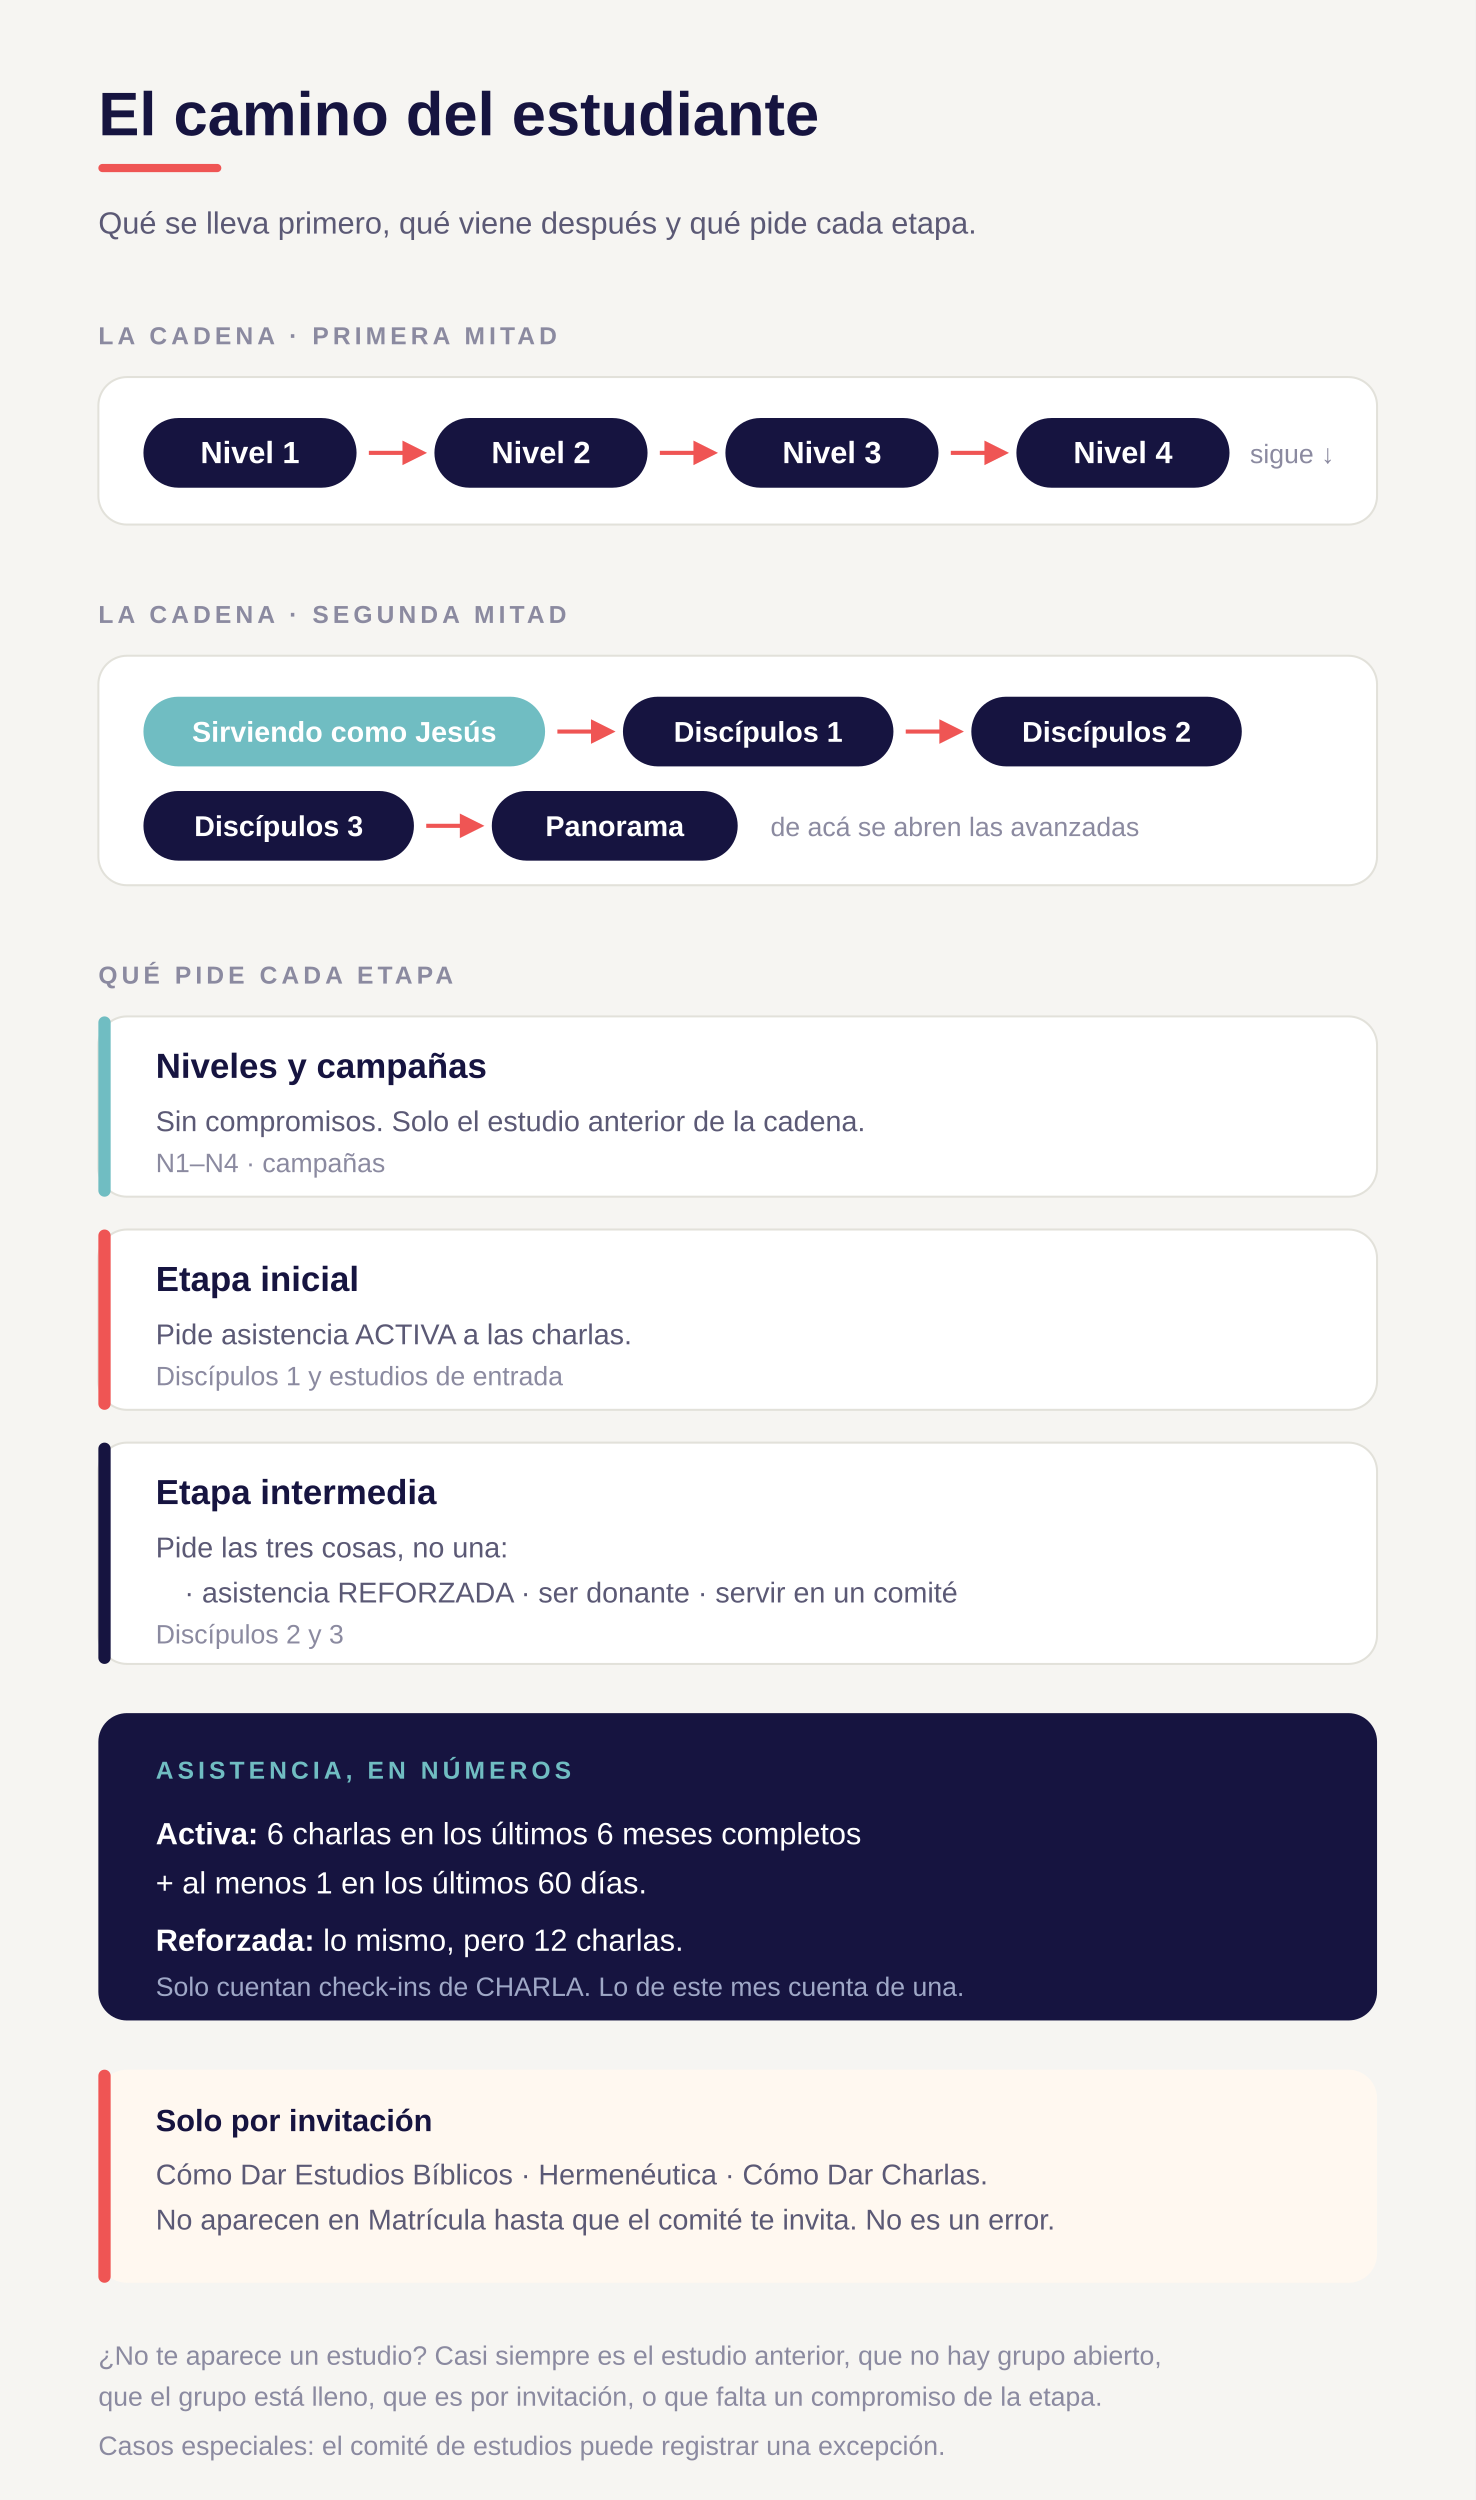
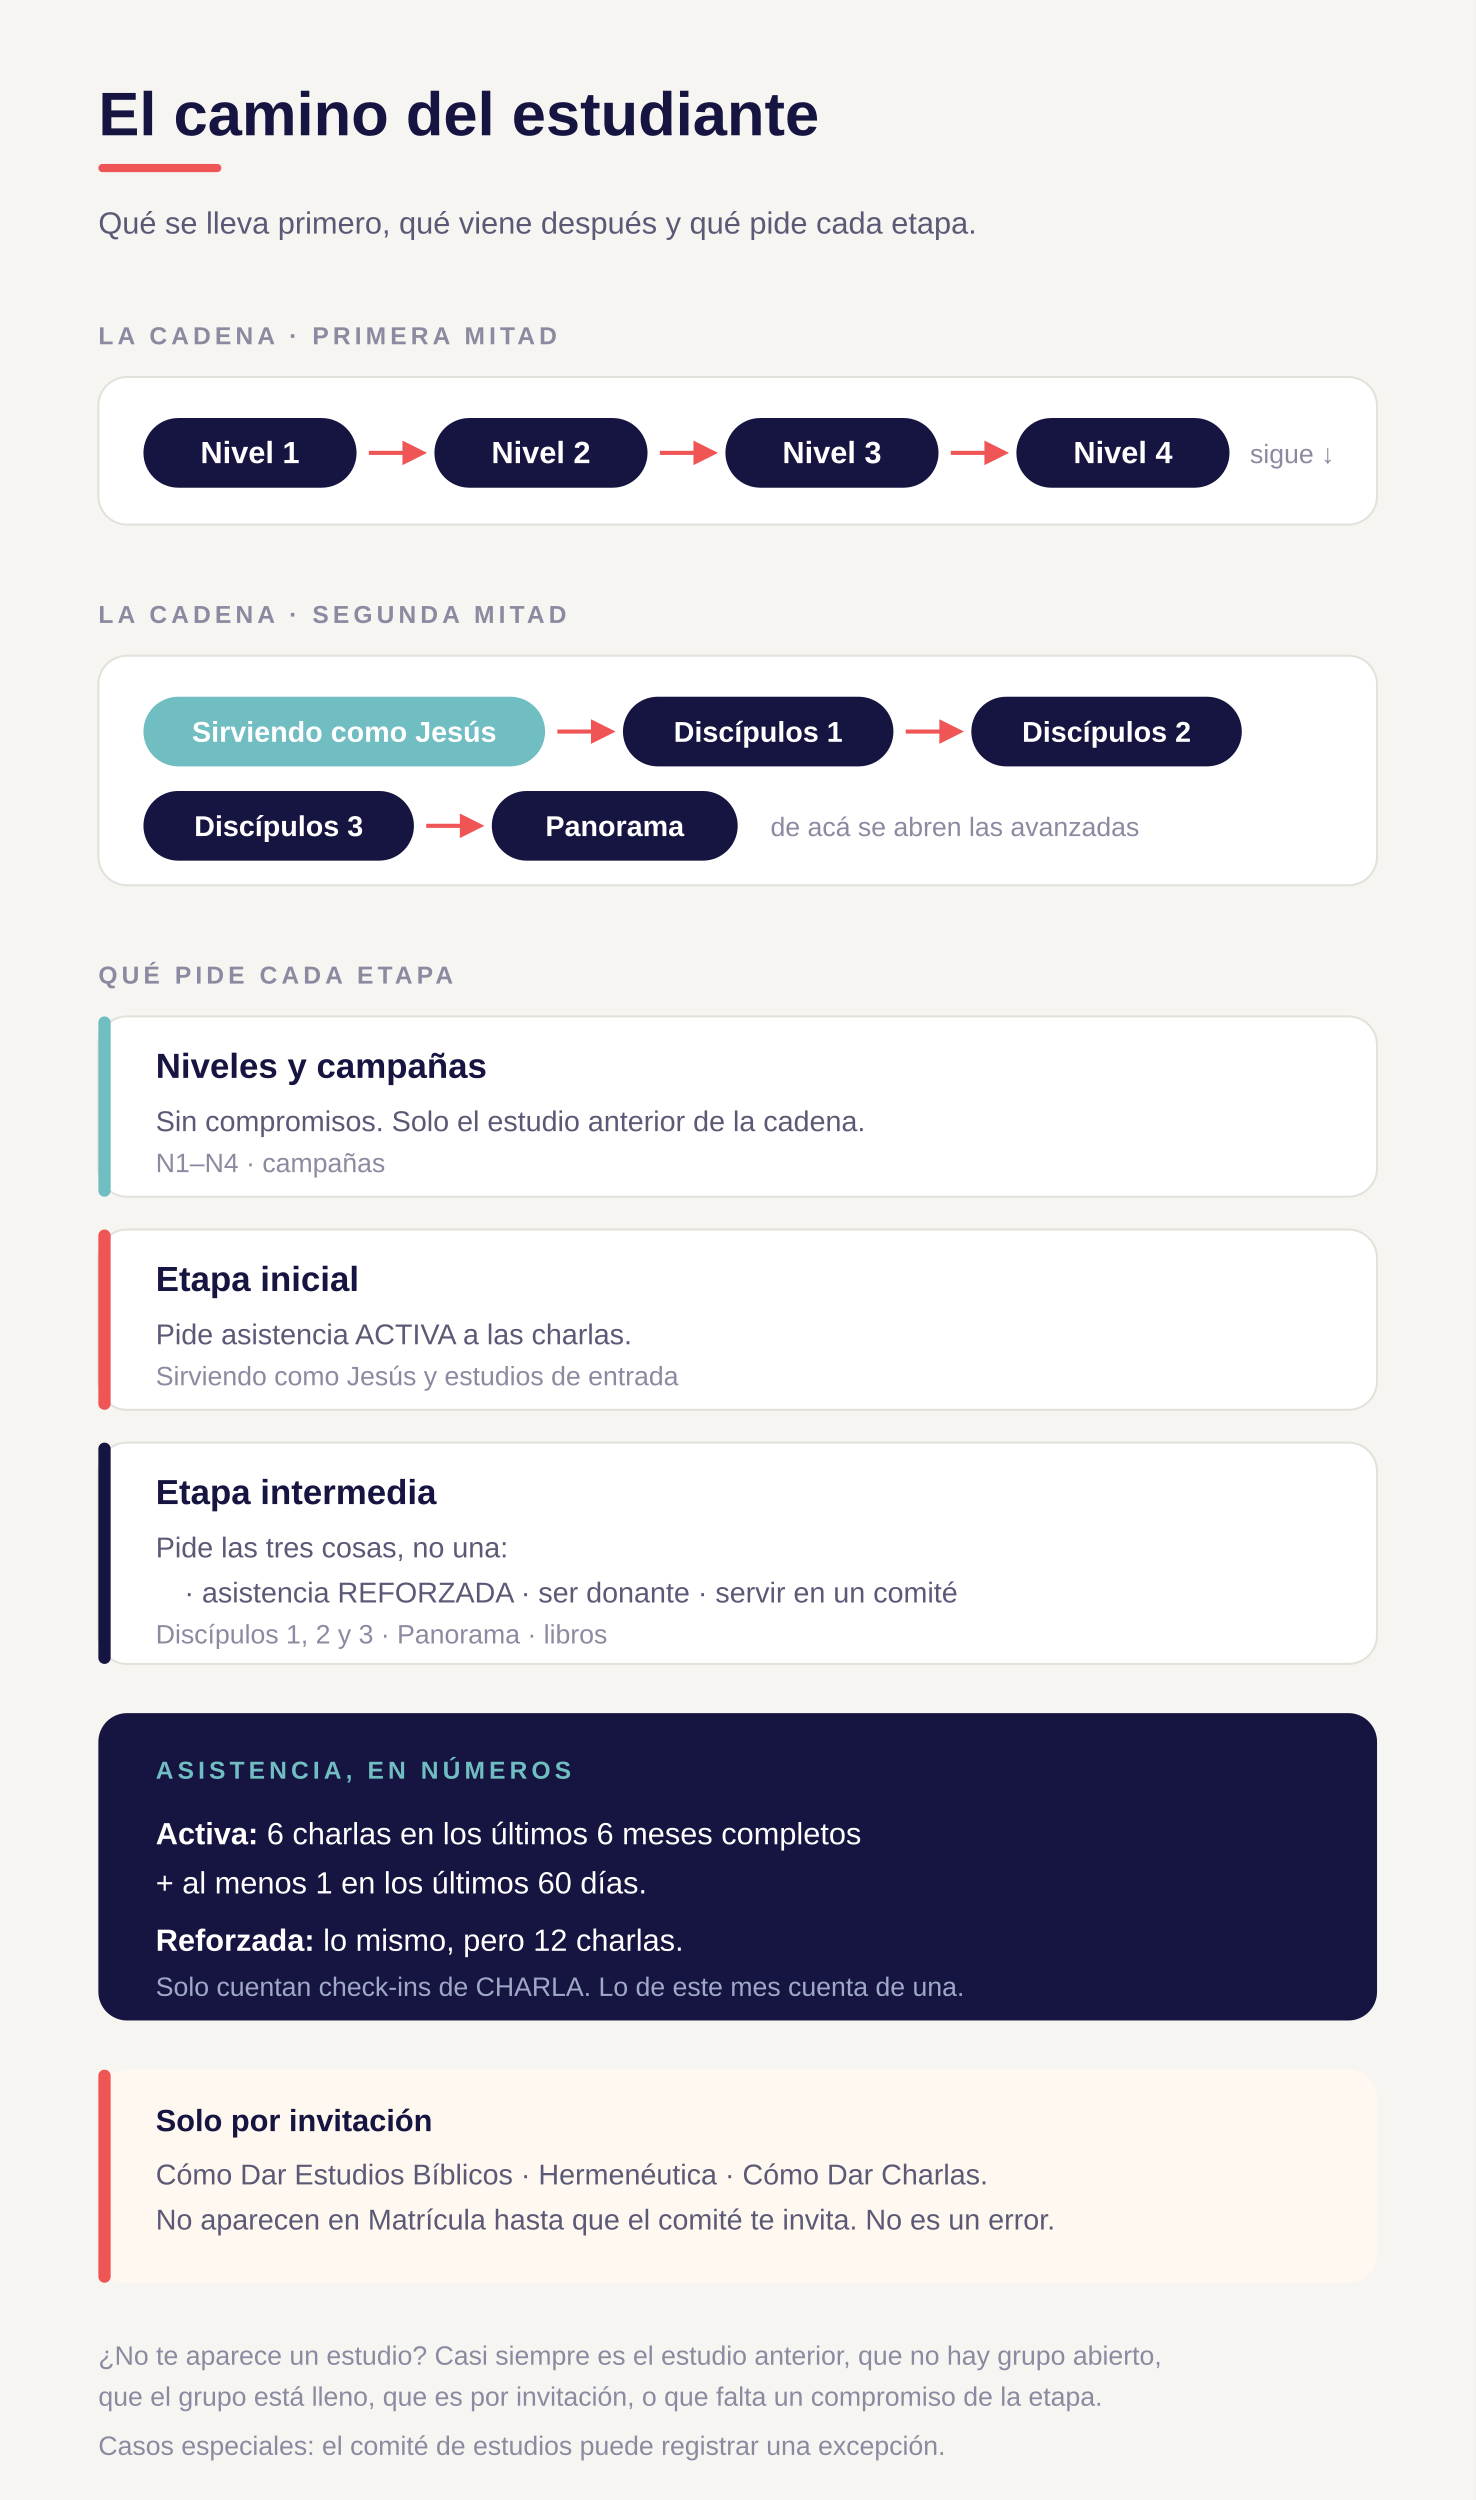
<svg xmlns="http://www.w3.org/2000/svg" viewBox="0 0 720 1220" role="img" aria-labelledby="t-camino d-camino" font-family="Arial, Helvetica, sans-serif">
  <rect width="720" height="1220" fill="#F6F5F2" />
  <text x="48" y="66" font-size="30" font-weight="bold" fill="#161440">El camino del estudiante</text>
  <rect x="48" y="80" width="60" height="4" rx="2" fill="#EF5554" />
  <text x="48" y="114" font-size="15" fill="#5B5975">Qué se lleva primero, qué viene después y qué pide cada etapa.</text>
  <text x="48" y="168" font-size="12" font-weight="bold" fill="#8B8AA0" letter-spacing="2">LA CADENA · PRIMERA MITAD</text>
  <g>
    <rect x="48" y="184" width="624" height="72" rx="14" fill="#FFFFFF" stroke="#E2E1DA" />
    <g font-size="15" font-weight="bold" fill="#FFFFFF" text-anchor="middle">
      <rect x="70" y="204" width="104" height="34" rx="17" fill="#161440" />
      <text x="122" y="226">Nivel 1</text>
      <rect x="212" y="204" width="104" height="34" rx="17" fill="#161440" />
      <text x="264" y="226">Nivel 2</text>
      <rect x="354" y="204" width="104" height="34" rx="17" fill="#161440" />
      <text x="406" y="226">Nivel 3</text>
      <rect x="496" y="204" width="104" height="34" rx="17" fill="#161440" />
      <text x="548" y="226">Nivel 4</text>
    </g>
    <g stroke="#EF5554" stroke-width="2" fill="none">
      <path d="M180 221 h26" marker-end="url(#p)" />
      <path d="M322 221 h26" marker-end="url(#p)" />
      <path d="M464 221 h26" marker-end="url(#p)" />
    </g>
    <text x="610" y="226" font-size="13" fill="#8B8AA0">sigue ↓</text>
  </g>
  <text x="48" y="304" font-size="12" font-weight="bold" fill="#8B8AA0" letter-spacing="2">LA CADENA · SEGUNDA MITAD</text>
  <g>
    <rect x="48" y="320" width="624" height="112" rx="14" fill="#FFFFFF" stroke="#E2E1DA" />
    <g font-size="14" font-weight="bold" fill="#FFFFFF" text-anchor="middle">
      <rect x="70" y="340" width="196" height="34" rx="17" fill="#70BDC2" />
      <text x="168" y="362">Sirviendo como Jesús</text>
      <rect x="304" y="340" width="132" height="34" rx="17" fill="#161440" />
      <text x="370" y="362">Discípulos 1</text>
      <rect x="474" y="340" width="132" height="34" rx="17" fill="#161440" />
      <text x="540" y="362">Discípulos 2</text>
      <rect x="70" y="386" width="132" height="34" rx="17" fill="#161440" />
      <text x="136" y="408">Discípulos 3</text>
      <rect x="240" y="386" width="120" height="34" rx="17" fill="#161440" />
      <text x="300" y="408">Panorama</text>
    </g>
    <g stroke="#EF5554" stroke-width="2" fill="none">
      <path d="M272 357 h26" marker-end="url(#p)" />
      <path d="M442 357 h26" marker-end="url(#p)" />
      <path d="M208 403 h26" marker-end="url(#p)" />
    </g>
    <text x="376" y="408" font-size="13" fill="#8B8AA0">de acá se abren las avanzadas</text>
  </g>
  <text x="48" y="480" font-size="12" font-weight="bold" fill="#8B8AA0" letter-spacing="2">QUÉ PIDE CADA ETAPA</text>
  <g>
    <rect x="48" y="496" width="624" height="88" rx="14" fill="#FFFFFF" stroke="#E2E1DA" />
    <rect x="48" y="496" width="6" height="88" rx="3" fill="#70BDC2" />
    <text x="76" y="526" font-size="17" font-weight="bold" fill="#161440">Niveles y campañas</text>
    <text x="76" y="552" font-size="14" fill="#5B5975">Sin compromisos. Solo el estudio anterior de la cadena.</text>
    <text x="76" y="572" font-size="13" fill="#8B8AA0">N1–N4 · campañas</text>
  </g>
  <g>
    <rect x="48" y="600" width="624" height="88" rx="14" fill="#FFFFFF" stroke="#E2E1DA" />
    <rect x="48" y="600" width="6" height="88" rx="3" fill="#EF5554" />
    <text x="76" y="630" font-size="17" font-weight="bold" fill="#161440">Etapa inicial</text>
    <text x="76" y="656" font-size="14" fill="#5B5975">Pide asistencia ACTIVA a las charlas.</text>
-     <text x="76" y="676" font-size="13" fill="#8B8AA0">Discípulos 1 y estudios de entrada</text>
+     <text x="76" y="676" font-size="13" fill="#8B8AA0">Sirviendo como Jesús y estudios de entrada</text>
  </g>
  <g>
    <rect x="48" y="704" width="624" height="108" rx="14" fill="#FFFFFF" stroke="#E2E1DA" />
    <rect x="48" y="704" width="6" height="108" rx="3" fill="#161440" />
    <text x="76" y="734" font-size="17" font-weight="bold" fill="#161440">Etapa intermedia</text>
    <text x="76" y="760" font-size="14" fill="#5B5975">Pide las tres cosas, no una:</text>
    <text x="90" y="782" font-size="14" fill="#5B5975">· asistencia REFORZADA   · ser donante   · servir en un comité</text>
-     <text x="76" y="802" font-size="13" fill="#8B8AA0">Discípulos 2 y 3</text>
+     <text x="76" y="802" font-size="13" fill="#8B8AA0">Discípulos 1, 2 y 3 · Panorama · libros</text>
  </g>
  <g>
    <rect x="48" y="836" width="624" height="150" rx="14" fill="#161440" />
    <text x="76" y="868" font-size="12" font-weight="bold" fill="#70BDC2" letter-spacing="2">ASISTENCIA, EN NÚMEROS</text>
    <text x="76" y="900" font-size="15" fill="#FFFFFF">
      <tspan font-weight="bold">Activa:</tspan> 6 charlas en los últimos 6 meses completos</text>
    <text x="76" y="924" font-size="15" fill="#FFFFFF">+ al menos 1 en los últimos 60 días.</text>
    <text x="76" y="952" font-size="15" fill="#FFFFFF">
      <tspan font-weight="bold">Reforzada:</tspan> lo mismo, pero 12 charlas.</text>
    <text x="76" y="974" font-size="13" fill="#9FA8C7">Solo cuentan check-ins de CHARLA. Lo de este mes cuenta de una.</text>
  </g>
  <g>
    <rect x="48" y="1010" width="624" height="104" rx="14" fill="#FFF8F0" />
    <rect x="48" y="1010" width="6" height="104" rx="3" fill="#EF5554" />
    <text x="76" y="1040" font-size="15" font-weight="bold" fill="#161440">Solo por invitación</text>
    <text x="76" y="1066" font-size="14" fill="#5B5975">Cómo Dar Estudios Bíblicos · Hermenéutica · Cómo Dar Charlas.</text>
    <text x="76" y="1088" font-size="14" fill="#5B5975">No aparecen en Matrícula hasta que el comité te invita. No es un error.</text>
  </g>
  <text x="48" y="1154" font-size="13" fill="#8B8AA0">¿No te aparece un estudio? Casi siempre es el estudio anterior, que no hay grupo abierto,</text>
  <text x="48" y="1174" font-size="13" fill="#8B8AA0">que el grupo está lleno, que es por invitación, o que falta un compromiso de la etapa.</text>
  <text x="48" y="1198" font-size="13" fill="#8B8AA0">Casos especiales: el comité de estudios puede registrar una excepción.</text>
  <defs>
    <marker id="p" viewBox="0 0 10 10" refX="8" refY="5" markerWidth="6" markerHeight="6" orient="auto">
      <path d="M0 0 L10 5 L0 10 z" fill="#EF5554" />
    </marker>
  </defs>
</svg>
